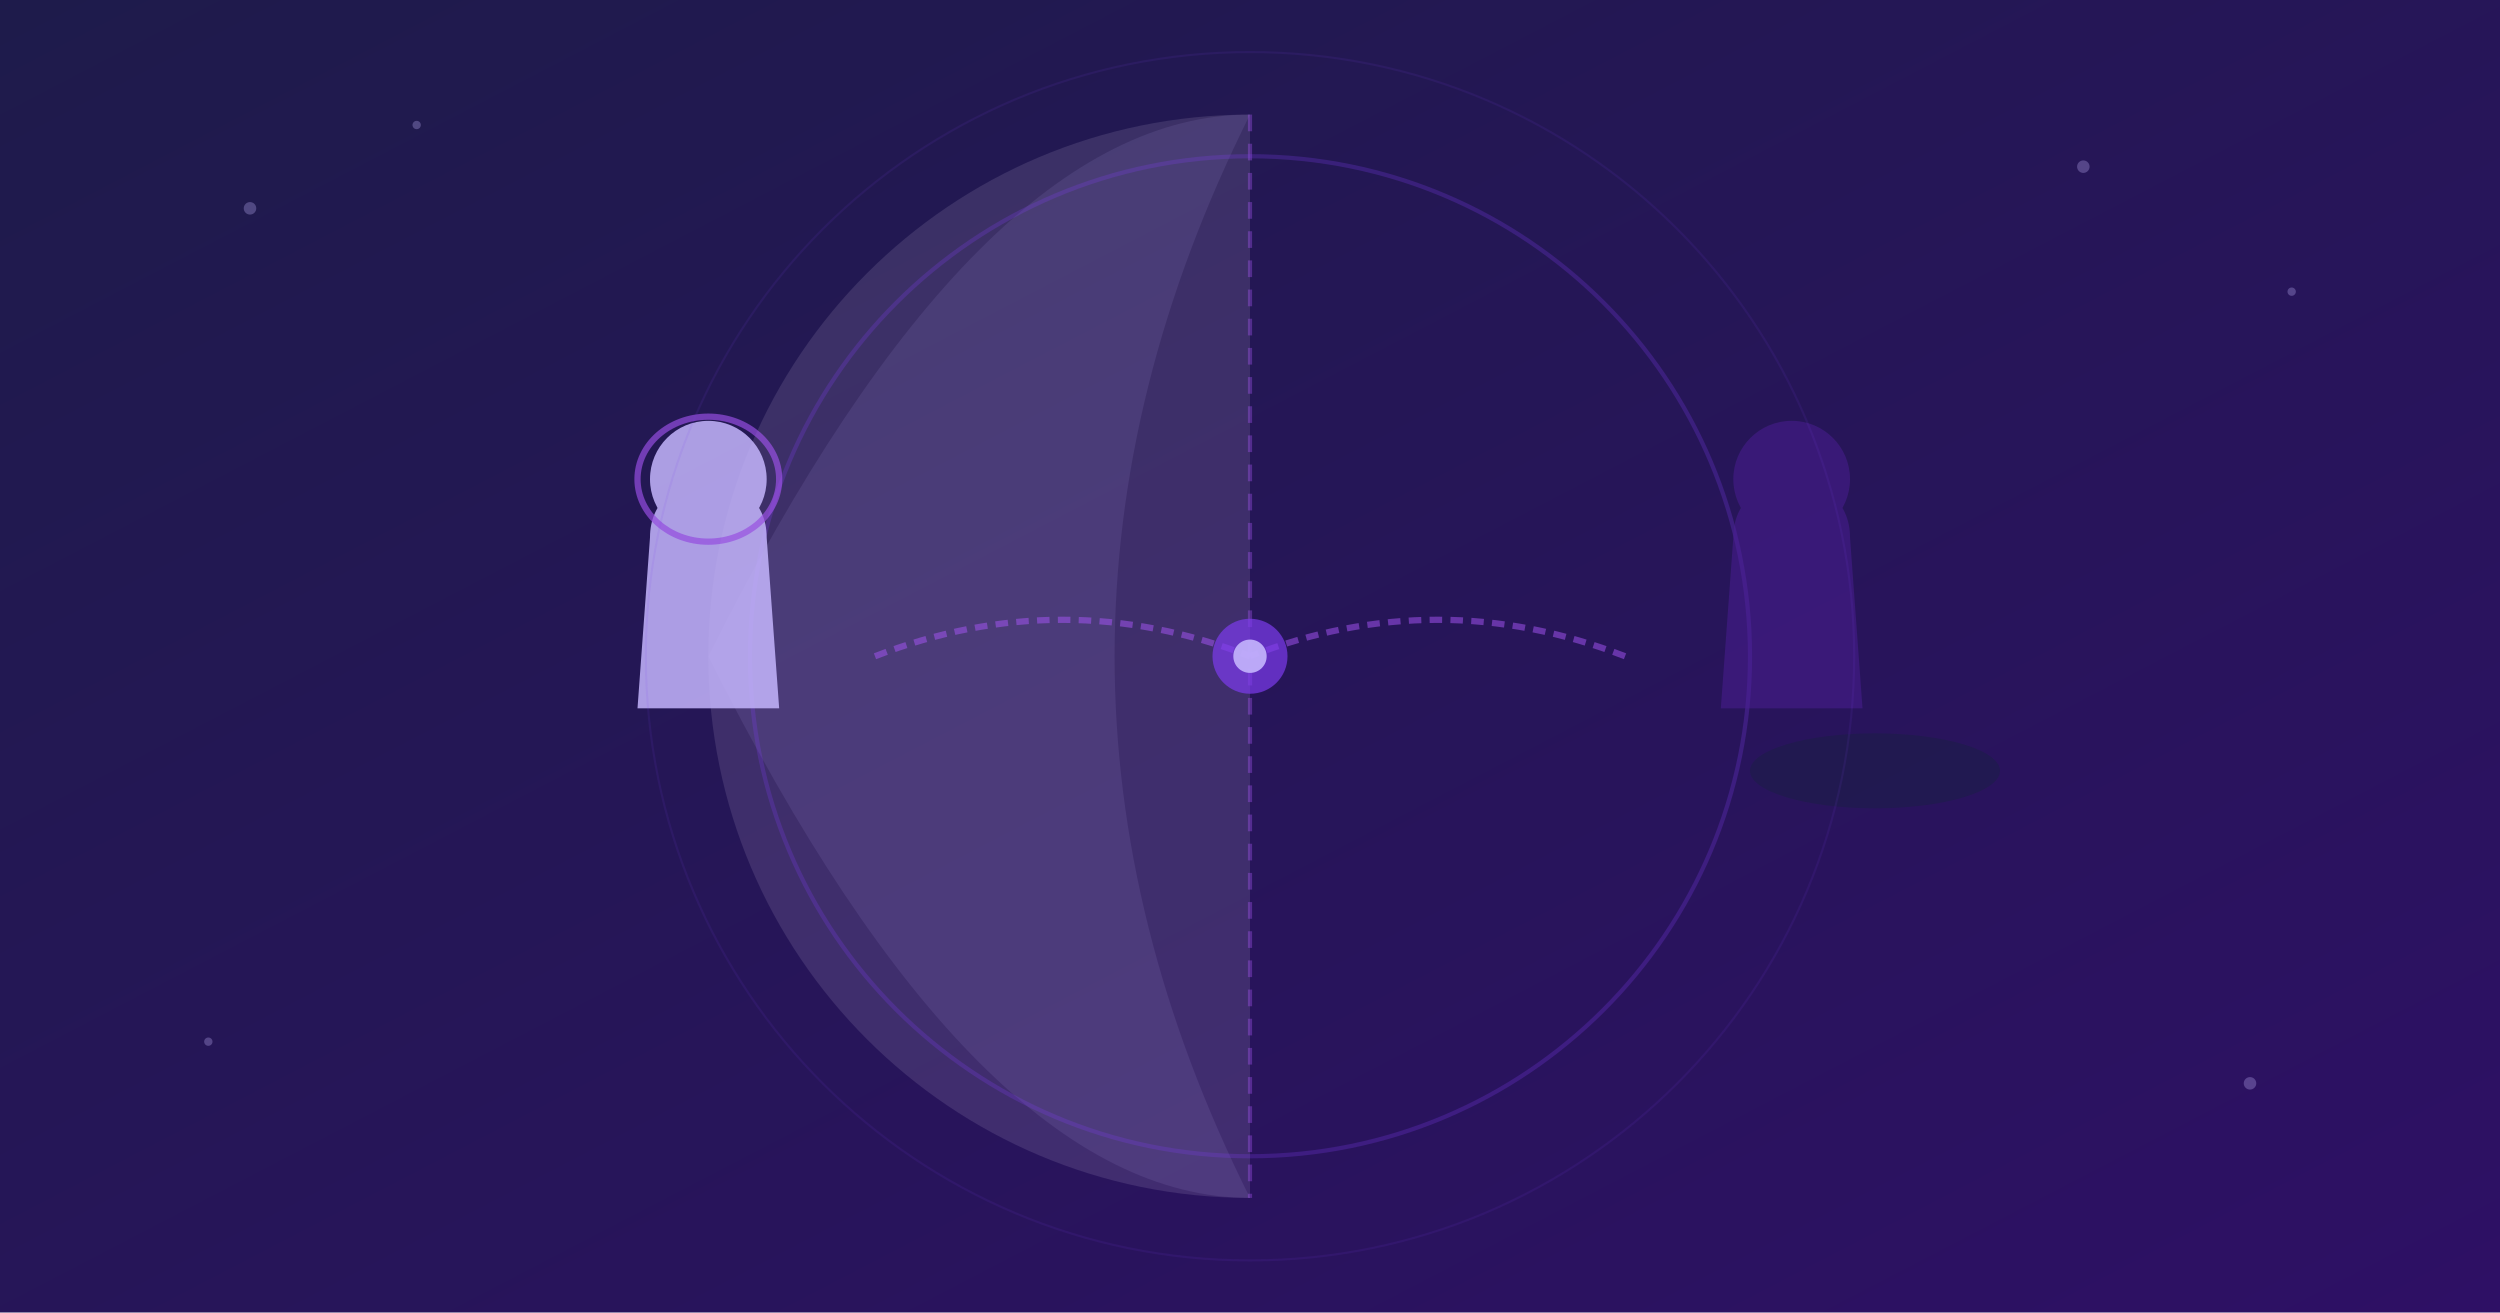
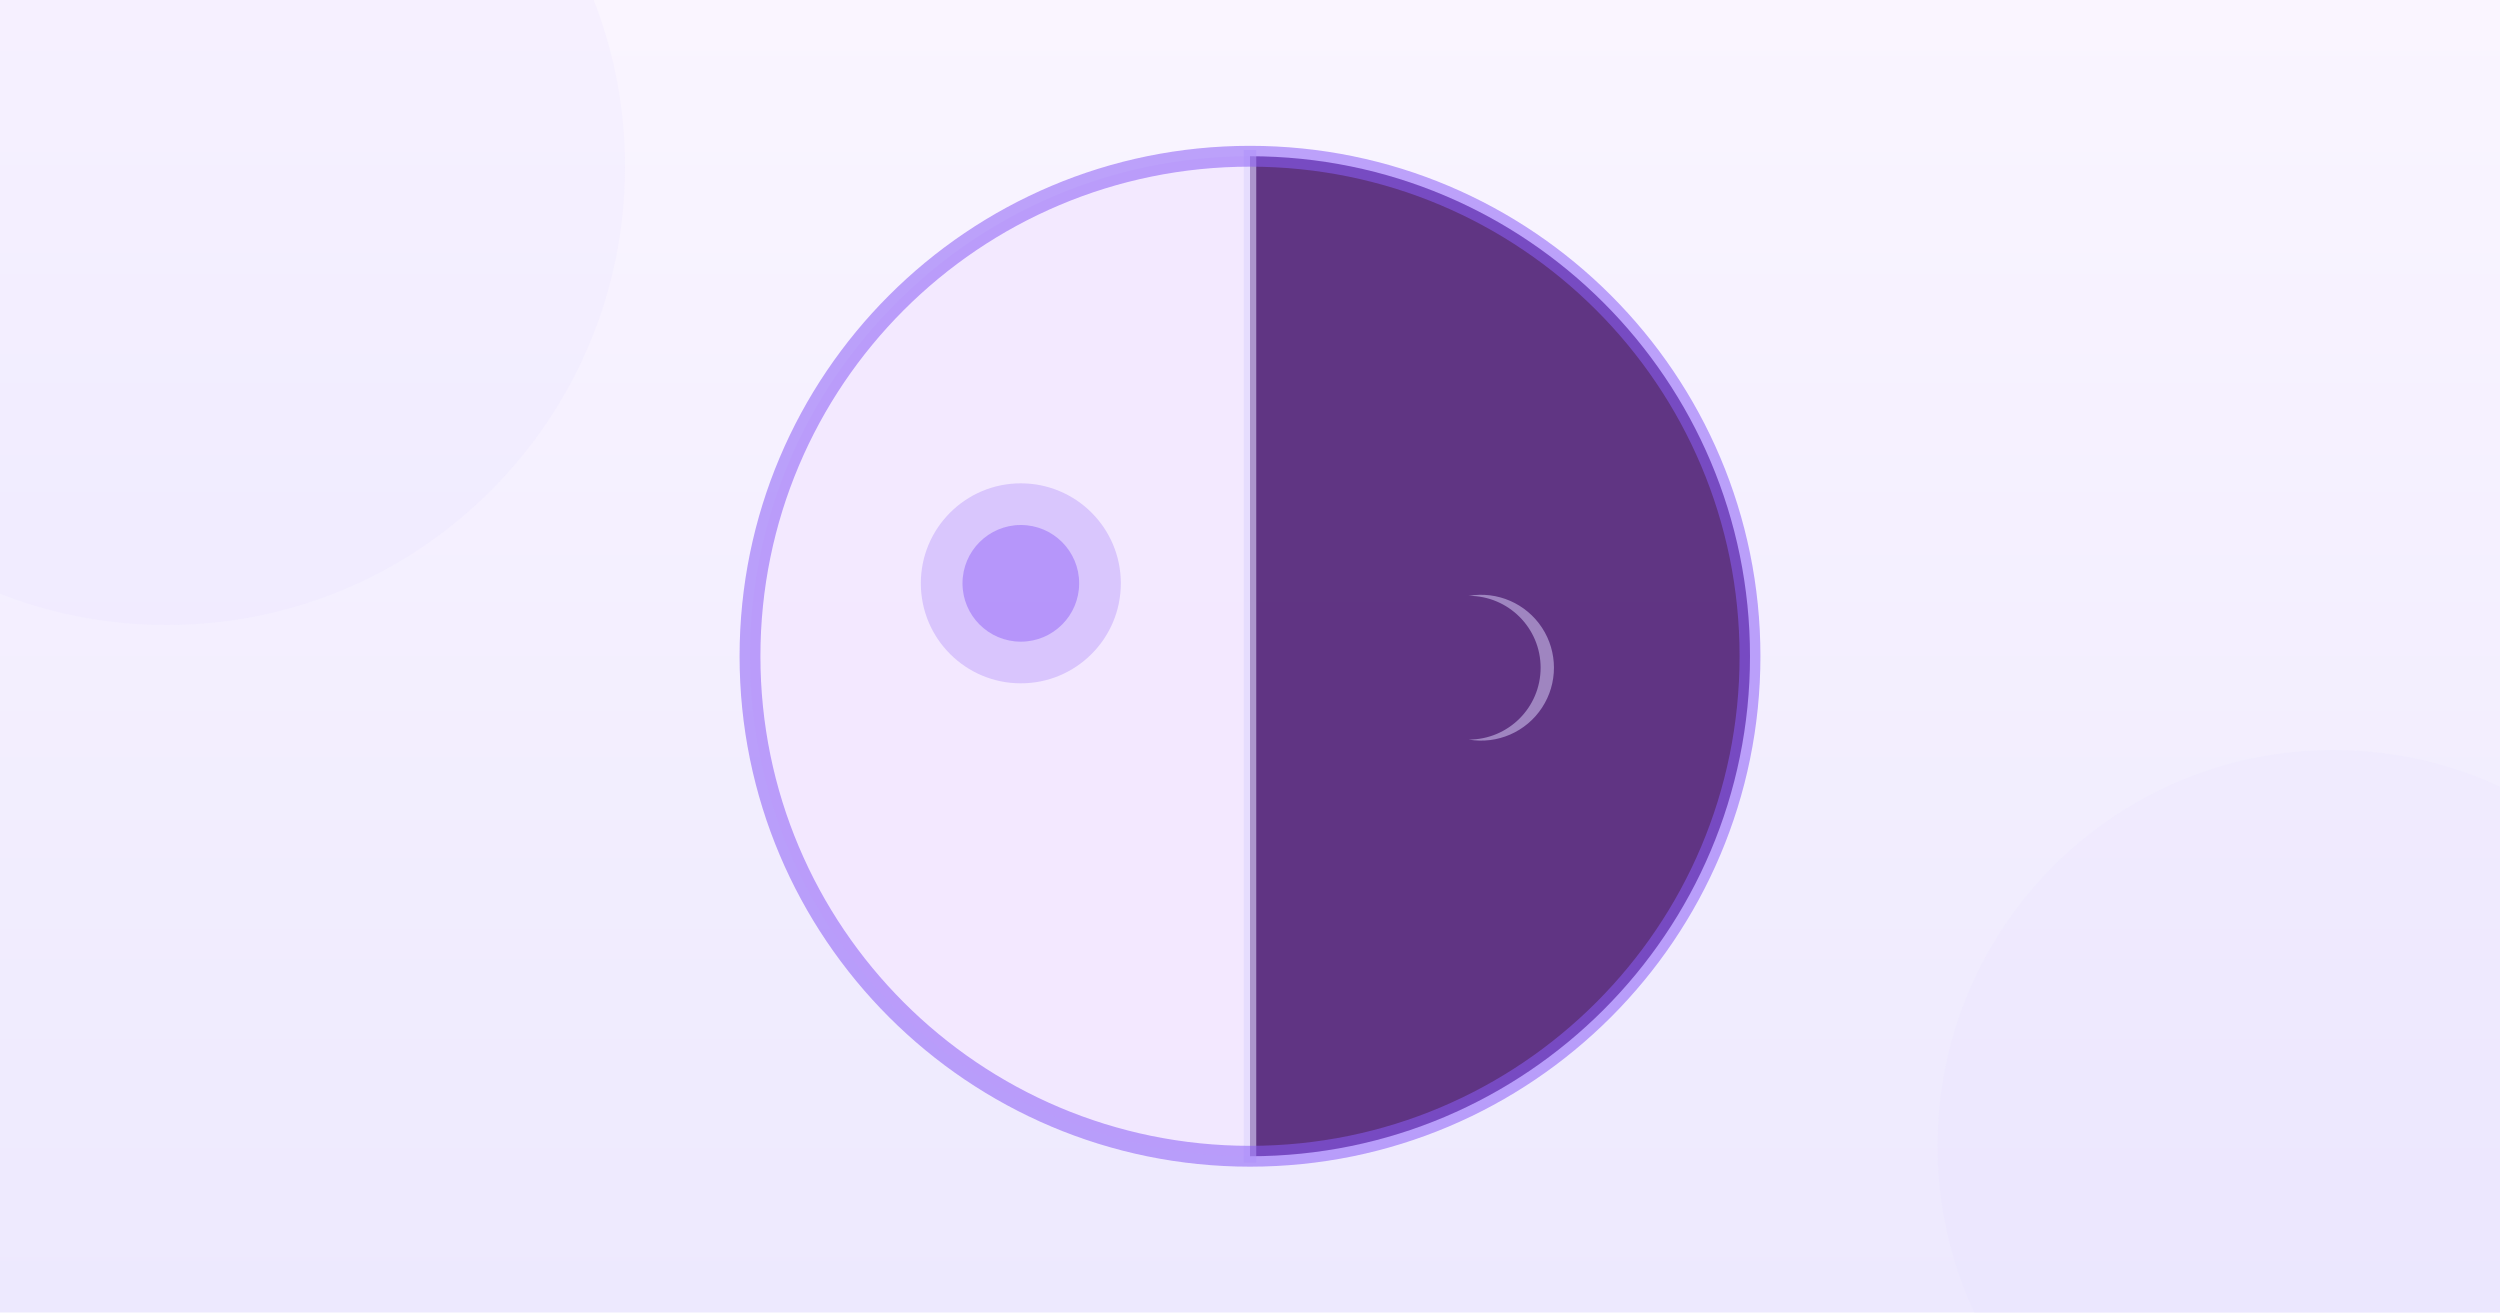
<svg xmlns="http://www.w3.org/2000/svg" width="1200" height="630" viewBox="0 0 1200 630">
  <defs>
-     <linearGradient id="bgGrad" x1="0" y1="0" x2="1" y2="1">
-       <stop offset="0%" stop-color="#1e1b4b" />
-       <stop offset="100%" stop-color="#2e1065" />
+     <linearGradient id="bg" x1="0" y1="0" x2="0" y2="1">
+       <stop offset="0%" stop-color="#faf5ff" />
+       <stop offset="100%" stop-color="#ede9fe" />
    </linearGradient>
-     <linearGradient id="lightSide" x1="0" y1="0" x2="1" y2="0">
-       <stop offset="0%" stop-color="#f3e8ff" />
-       <stop offset="100%" stop-color="#a855f7" />
-     </linearGradient>
-     <linearGradient id="darkSide" x1="0" y1="0" x2="1" y2="0">
-       <stop offset="0%" stop-color="#1e1b4b" />
-       <stop offset="100%" stop-color="#0c0a09" />
-     </linearGradient>
-     <clipPath id="leftHalf">
-       <rect x="0" y="0" width="600" height="630" />
-     </clipPath>
-     <clipPath id="rightHalf">
-       <rect x="600" y="0" width="600" height="630" />
-     </clipPath>
  </defs>
-   <rect width="1200" height="630" fill="url(#bgGrad)" />
-   <ellipse cx="600" cy="315" rx="260" ry="260" fill="#f3e8ff" opacity="0.12" clip-path="url(#leftHalf)" />
-   <path d="M 600 55 Q 470 315 600 575 Q 470 575 340 315 Q 470 55 600 55 Z" fill="#c4b5fd" opacity="0.1" />
-   <line x1="600" y1="55" x2="600" y2="575" stroke="#a855f7" stroke-width="2" stroke-dasharray="8,6" opacity="0.35" />
-   <circle cx="600" cy="315" r="240" fill="none" stroke="#7c3aed" stroke-width="2" opacity="0.25" />
-   <g transform="translate(340, 230)" opacity="0.85">
-     <circle cx="0" cy="0" r="28" fill="#c4b5fd" />
-     <path d="M -28 28 C -28 -8 28 -8 28 28 L 34 110 L -34 110 Z" fill="#c4b5fd" />
-     <ellipse cx="0" cy="0" rx="34" ry="30" fill="none" stroke="#a855f7" stroke-width="3" opacity="0.7" />
-   </g>
-   <g transform="translate(860, 230)" opacity="0.5">
-     <circle cx="0" cy="0" r="28" fill="#4c1d95" />
-     <path d="M -28 28 C -28 -8 28 -8 28 28 L 34 110 L -34 110 Z" fill="#4c1d95" />
-   </g>
-   <ellipse cx="900" cy="370" rx="60" ry="18" fill="#1e1b4b" opacity="0.7" />
-   <g stroke="#a855f7" stroke-width="3" fill="none" opacity="0.5">
-     <path d="M 420 315 Q 510 280 600 315" stroke-dasharray="6,4" />
-     <path d="M 780 315 Q 690 280 600 315" stroke-dasharray="6,4" />
-   </g>
-   <circle cx="600" cy="315" r="18" fill="#7c3aed" opacity="0.7" />
-   <circle cx="600" cy="315" r="8" fill="#c4b5fd" opacity="0.9" />
-   <g fill="#c4b5fd" opacity="0.3">
-     <circle cx="120" cy="100" r="3" />
-     <circle cx="200" cy="60" r="2" />
-     <circle cx="1000" cy="80" r="3" />
-     <circle cx="1100" cy="140" r="2" />
-     <circle cx="100" cy="500" r="2" />
-     <circle cx="1080" cy="520" r="3" />
-   </g>
-   <circle cx="600" cy="315" r="290" fill="none" stroke="#7c3aed" stroke-width="1" opacity="0.1" />
+   <rect width="1200" height="630" fill="url(#bg)" />
+   <circle cx="80" cy="80" r="220" fill="#ddd6fe" opacity="0.15" />
+   <circle cx="1120" cy="550" r="190" fill="#ddd6fe" opacity="0.12" />
+   <circle cx="600" cy="315" r="240" fill="#f3e8ff" opacity="0.90" />
+   <path d="M 600,75 A 240,240 0 0,1 600,555 L 600,75 Z" fill="#3b0764" opacity="0.80" />
+   <line x1="600" y1="72" x2="600" y2="558" stroke="#ddd6fe" stroke-width="6" opacity="0.60" />
+   <circle cx="600" cy="315" r="240" fill="none" stroke="#8b5cf6" stroke-width="10" opacity="0.55" />
+   <circle cx="490" cy="280" r="48" fill="#8b5cf6" opacity="0.25" />
+   <circle cx="490" cy="280" r="28" fill="#8b5cf6" opacity="0.45" />
+   <path d="M 705,355 A 35,35 0 1,0 705,286 A 24,24 0 1,1 705,355 Z" fill="#ddd6fe" opacity="0.50" />
</svg>
